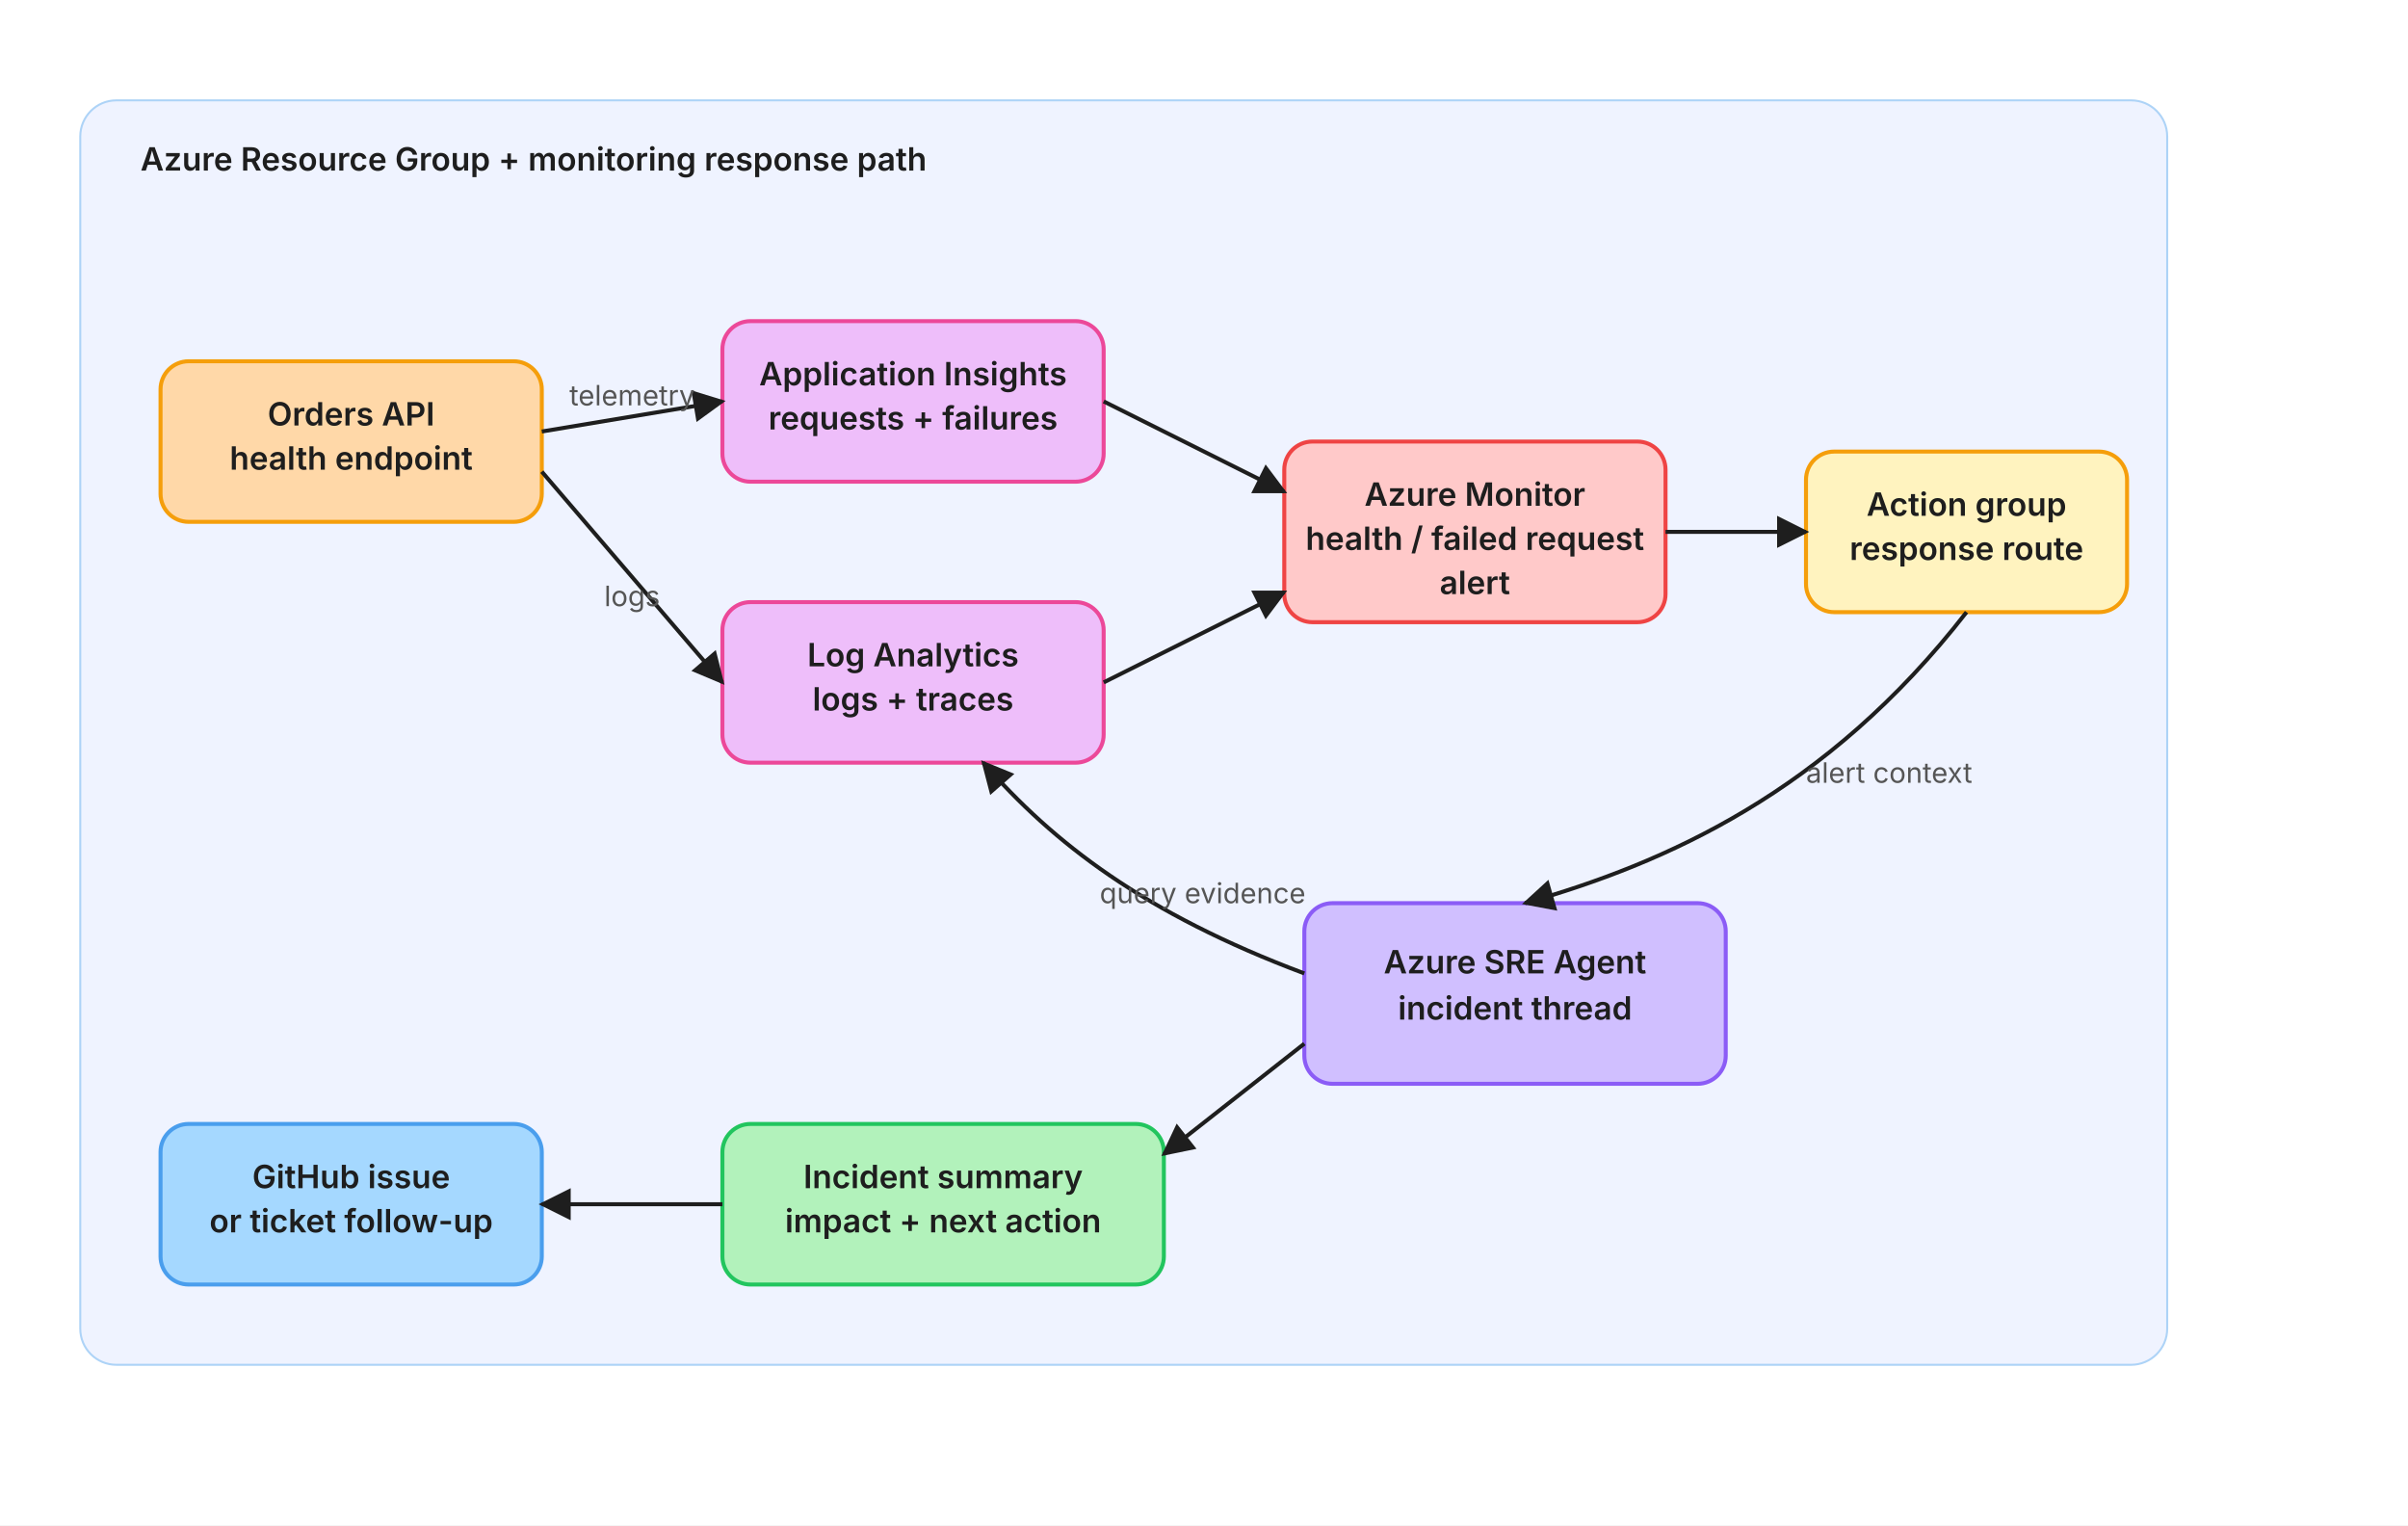
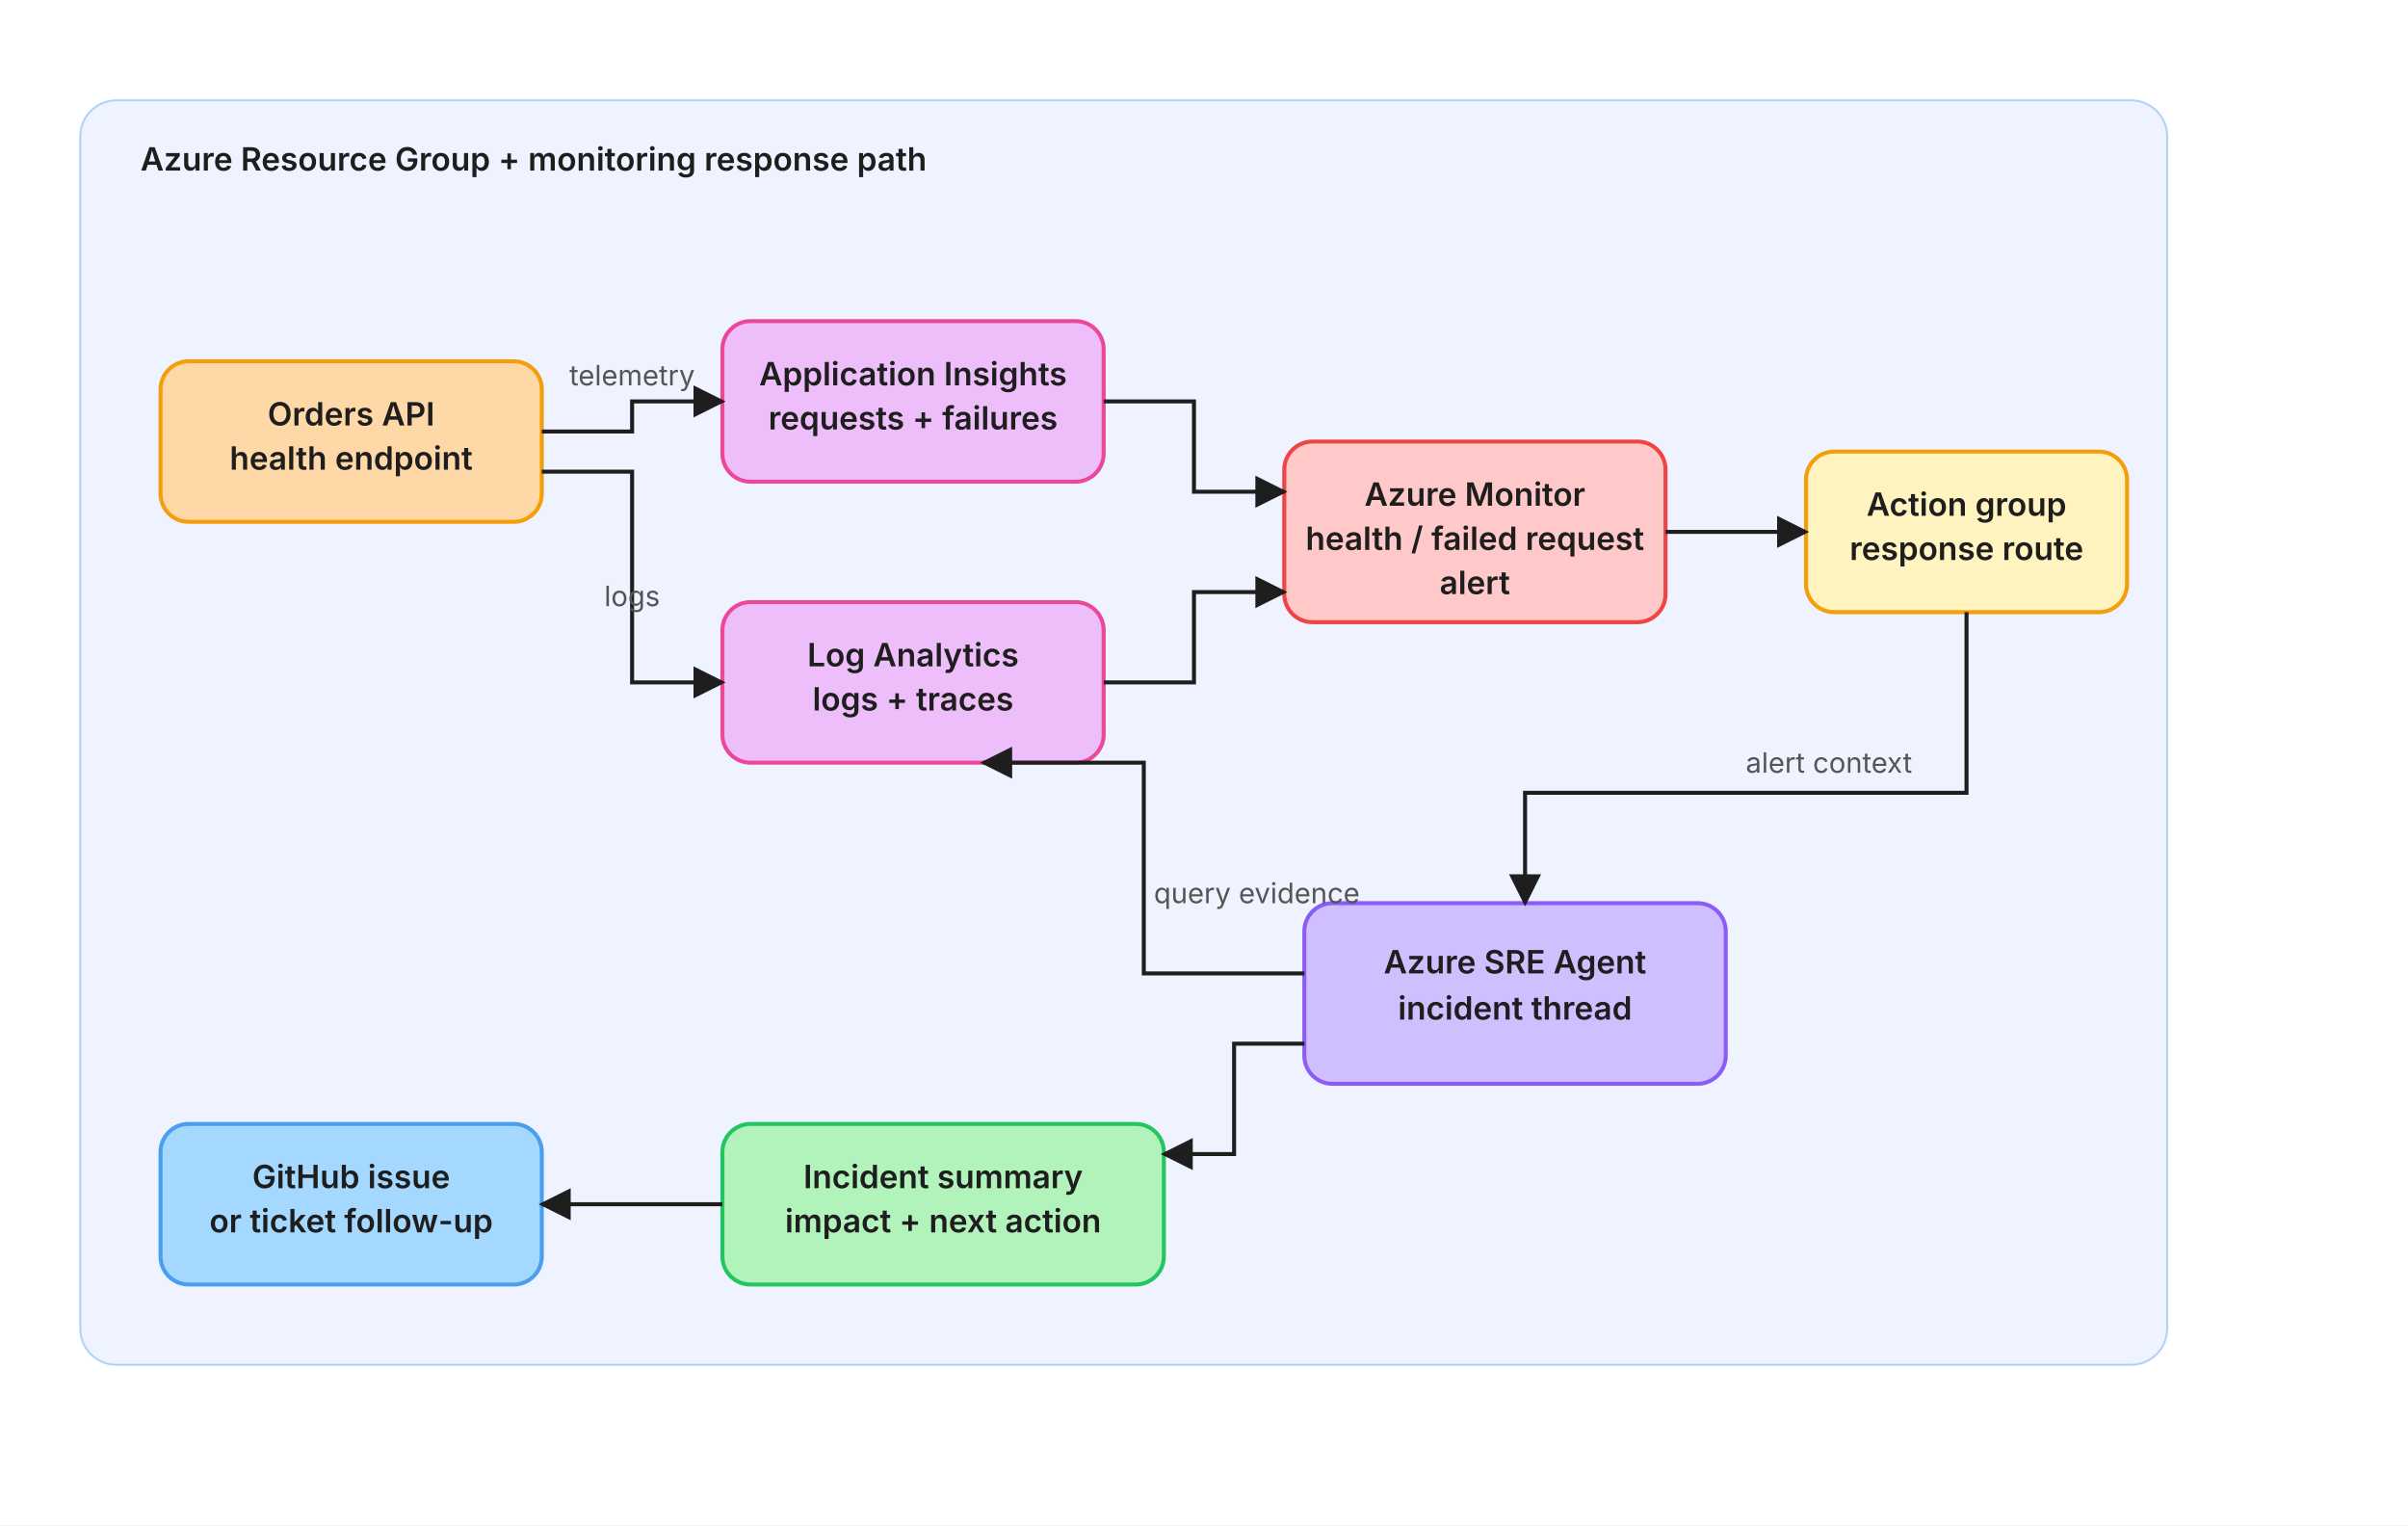
<svg xmlns="http://www.w3.org/2000/svg" width="1200" height="760" viewBox="0 0 1200 760" role="img" aria-labelledby="title desc">
  <defs>
    <marker id="arrow" viewBox="0 0 10 10" refX="9" refY="5" markerWidth="8" markerHeight="8" orient="auto-start-reverse">
      <path d="M0 0L10 5L0 10z" fill="#1e1e1e" />
    </marker>
    <style>text{font-family:Inter,Arial,sans-serif;fill:#1e1e1e}.label{font-size:16px;font-weight:600}.small{font-size:14px;fill:#555}.box{stroke-width:2;rx:14;ry:14}.line{stroke:#1e1e1e;stroke-width:2;fill:none;marker-end:url(#arrow)}</style>
  </defs>
  <rect width="1200" height="760" fill="#fff" />
  <rect x="40" y="50" width="1040" height="630" rx="18" fill="#dbe4ff" stroke="#4a9eed" opacity=".45" />
  <text x="70" y="85" class="label" fill="#4a9eed">Azure Resource Group + monitoring response path</text>
  <rect class="box" x="80" y="180" width="190" height="80" fill="#ffd8a8" stroke="#f59e0b" />
  <text x="175" y="212" text-anchor="middle" class="label">Orders API</text>
  <text x="175" y="234" text-anchor="middle" class="label">health endpoint</text>
  <rect class="box" x="360" y="160" width="190" height="80" fill="#eebefa" stroke="#ec4899" />
  <text x="455" y="192" text-anchor="middle" class="label">Application Insights</text>
  <text x="455" y="214" text-anchor="middle" class="label">requests + failures</text>
  <rect class="box" x="360" y="300" width="190" height="80" fill="#eebefa" stroke="#ec4899" />
  <text x="455" y="332" text-anchor="middle" class="label">Log Analytics</text>
  <text x="455" y="354" text-anchor="middle" class="label">logs + traces</text>
  <rect class="box" x="640" y="220" width="190" height="90" fill="#ffc9c9" stroke="#ef4444" />
  <text x="735" y="252" text-anchor="middle" class="label">Azure Monitor</text>
  <text x="735" y="274" text-anchor="middle" class="label">health / failed request</text>
  <text x="735" y="296" text-anchor="middle" class="label">alert</text>
  <rect class="box" x="900" y="225" width="160" height="80" fill="#fff3bf" stroke="#f59e0b" />
  <text x="980" y="257" text-anchor="middle" class="label">Action group</text>
  <text x="980" y="279" text-anchor="middle" class="label">response route</text>
  <rect class="box" x="650" y="450" width="210" height="90" fill="#d0bfff" stroke="#8b5cf6" />
  <text x="755" y="485" text-anchor="middle" class="label">Azure SRE Agent</text>
  <text x="755" y="508" text-anchor="middle" class="label">incident thread</text>
  <rect class="box" x="360" y="560" width="220" height="80" fill="#b2f2bb" stroke="#22c55e" />
  <text x="470" y="592" text-anchor="middle" class="label">Incident summary</text>
  <text x="470" y="614" text-anchor="middle" class="label">impact + next action</text>
  <rect class="box" x="80" y="560" width="190" height="80" fill="#a5d8ff" stroke="#4a9eed" />
  <text x="175" y="592" text-anchor="middle" class="label">GitHub issue</text>
  <text x="175" y="614" text-anchor="middle" class="label">or ticket follow-up</text>
-   <path class="line" d="M270 215 L360 200" />
-   <text x="315" y="202" text-anchor="middle" class="small">telemetry</text>
-   <path class="line" d="M270 235 L360 340" />
+   <path class="line" d="M270 215 H315 V200 H360" />
+   <text x="315" y="192" text-anchor="middle" class="small">telemetry</text>
+   <path class="line" d="M270 235 H315 V340 H360" />
  <text x="315" y="302" text-anchor="middle" class="small">logs</text>
-   <path class="line" d="M550 200 L640 245" />
-   <path class="line" d="M550 340 L640 295" />
+   <path class="line" d="M550 200 H595 V245 H640" />
+   <path class="line" d="M550 340 H595 V295 H640" />
  <path class="line" d="M830 265 H900" />
-   <path class="line" d="M980 305 C910 395 830 430 760 450" />
-   <text x="900" y="390" class="small">alert context</text>
-   <path class="line" d="M650 485 C570 455 525 420 490 380" />
-   <text x="548" y="450" class="small">query evidence</text>
-   <path class="line" d="M650 520 L580 575" />
+   <path class="line" d="M980 305 V395 H760 V450" />
+   <text x="870" y="385" class="small">alert context</text>
+   <path class="line" d="M650 485 H570 V380 H490" />
+   <text x="575" y="450" class="small">query evidence</text>
+   <path class="line" d="M650 520 H615 V575 H580" />
  <path class="line" d="M360 600 H270" />
</svg>
